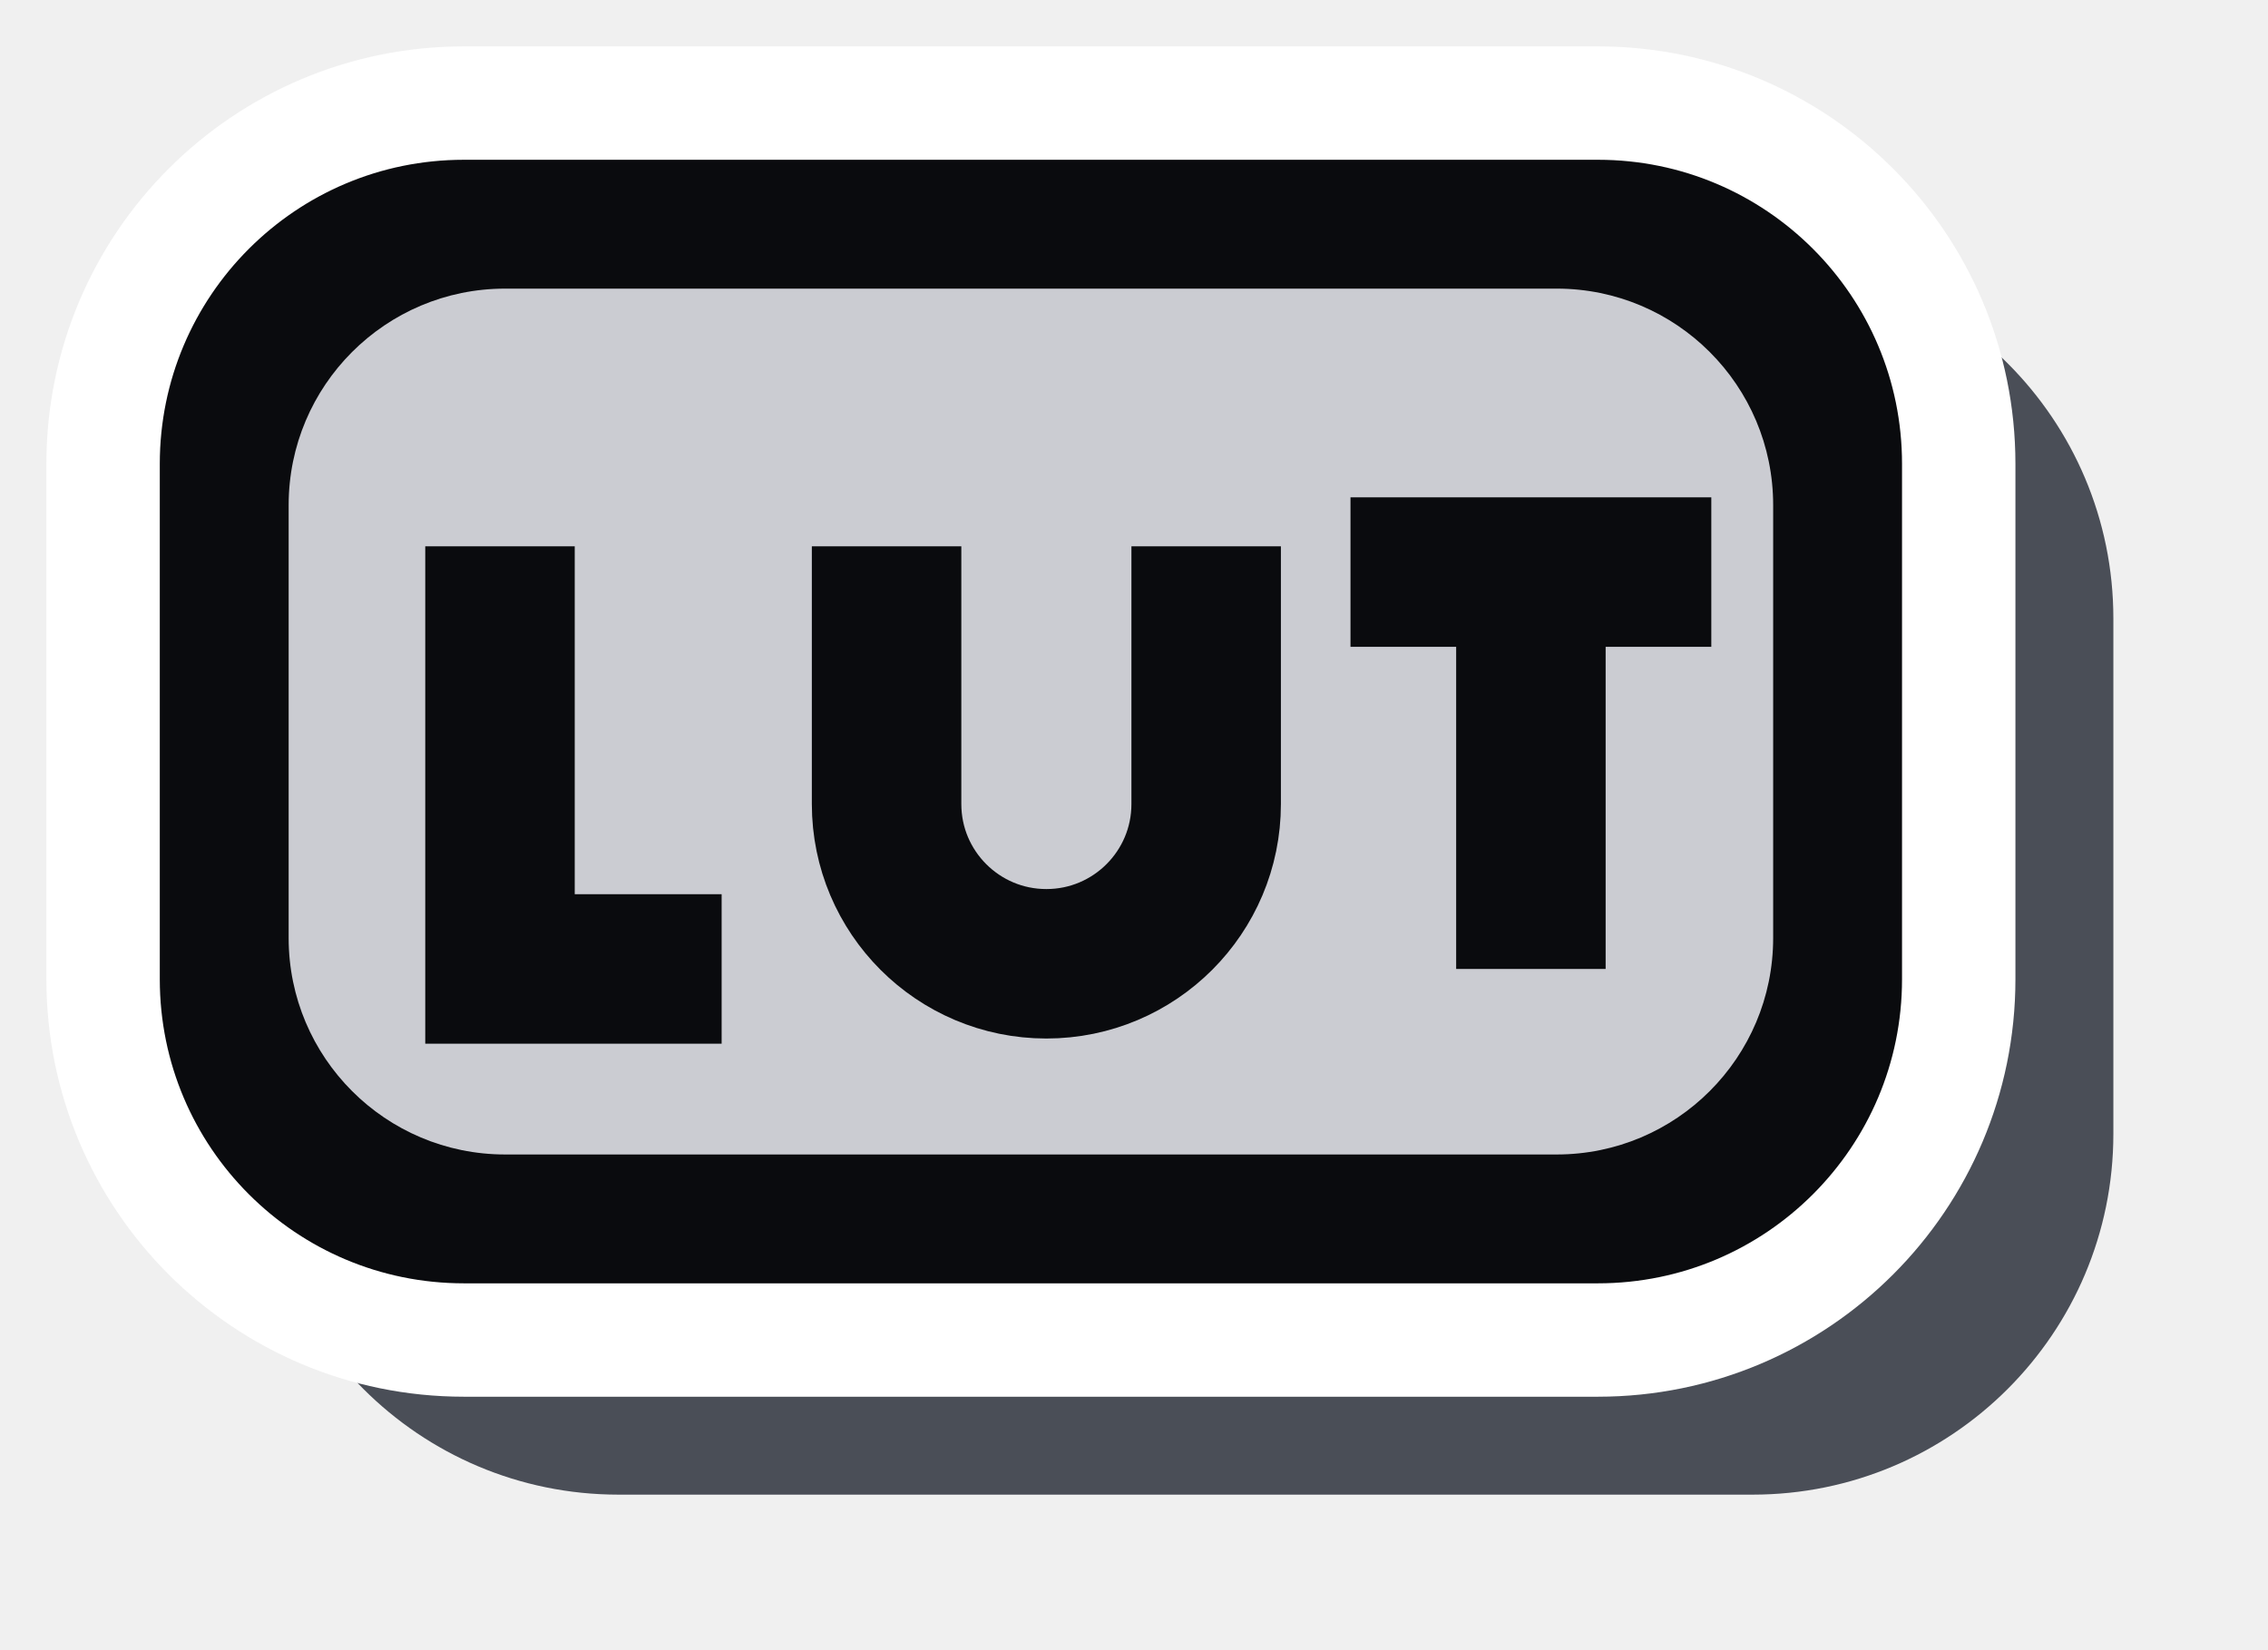
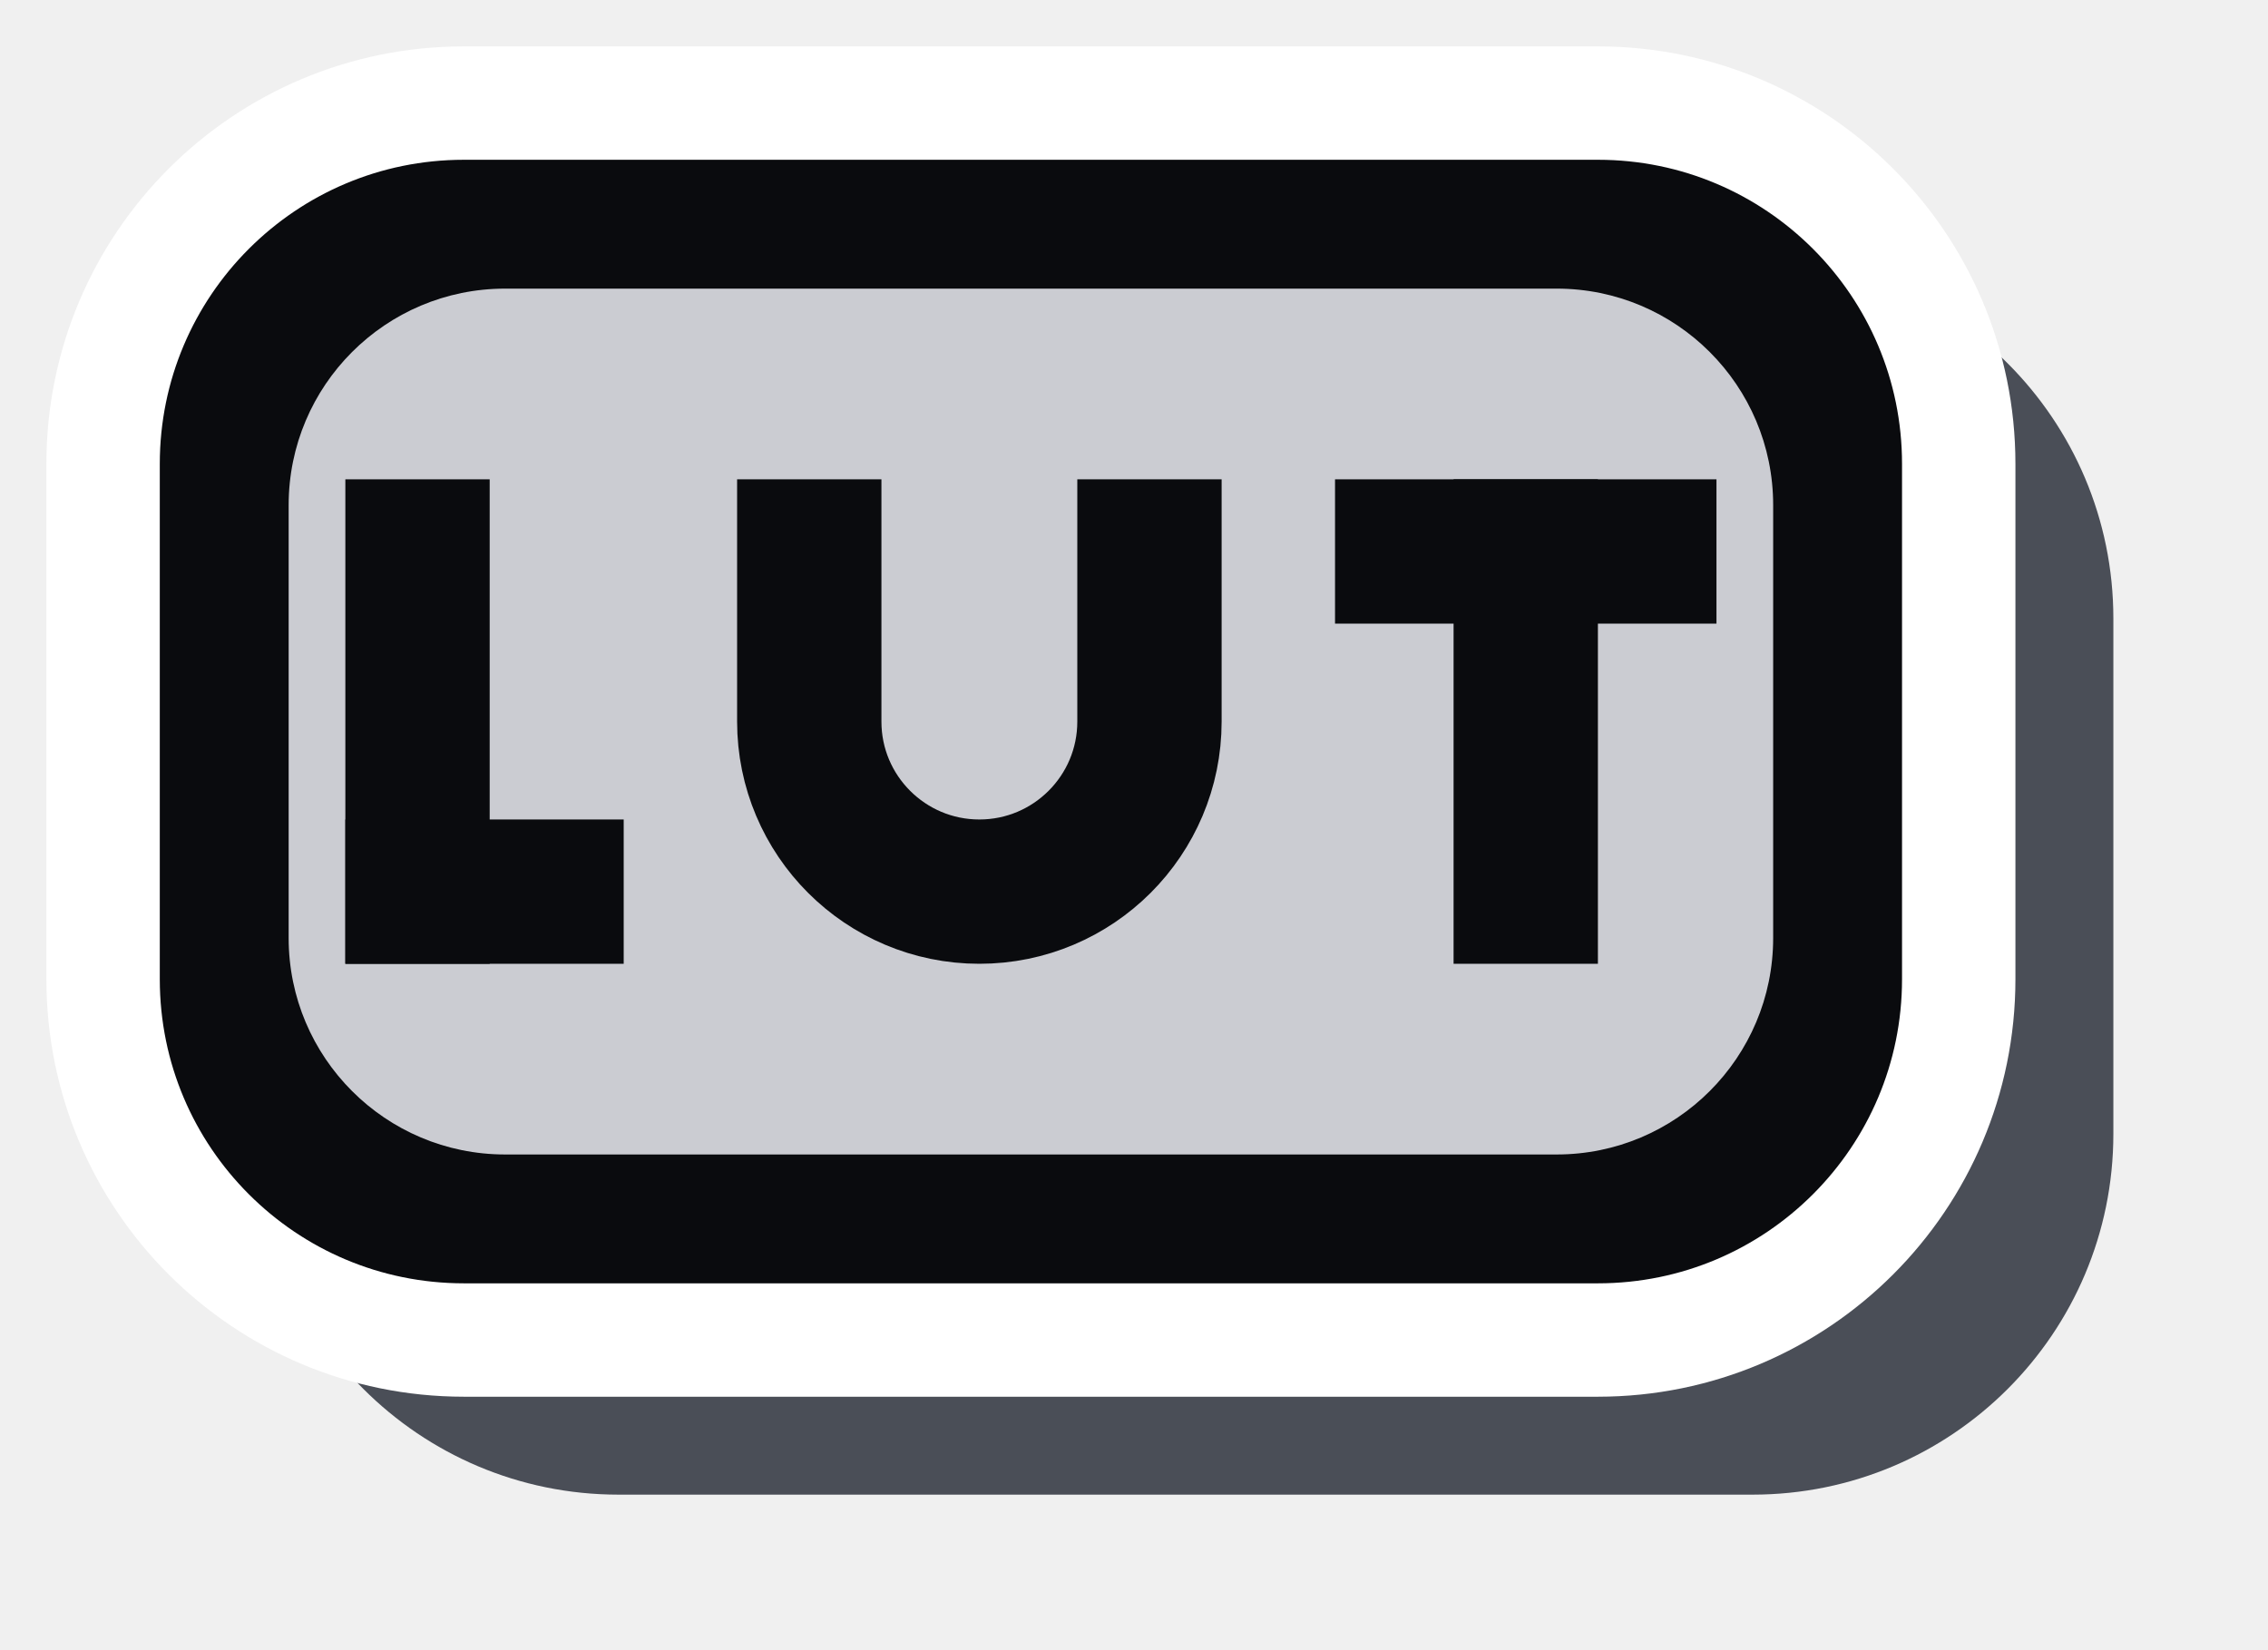
<svg xmlns="http://www.w3.org/2000/svg" viewBox="0 0 44 32">
  <rect x="5" y="5" width="36" height="24" rx="7" fill="#4a4e57" />
  <rect x="2" y="2" width="36" height="24" rx="7" fill="#0a0b0e" stroke="#fff" stroke-width="2.2" />
  <rect x="5.6" y="5.6" width="28.8" height="16.8" rx="4.2" fill="#cbccd2" />
-   <path d="M9.7 10.6v8.2h4.3M17.2 10.6v5a3.1 3.1 0 0 0 6.2 0v-5M26.2 11.1h7M29.7 11.1v7.7" fill="none" stroke="#0a0b0e" stroke-width="2.9" stroke-linejoin="miter" />
+   <g fill="#0a0b0e">
+     <rect x="6.7" y="9.3" width="2.8" height="9.4" />
+     <rect x="6.7" y="15.9" width="5.4" height="2.8" />
+     <rect x="25.9" y="9.3" width="7.4" height="2.8" />
+     <rect x="28.2" y="9.3" width="2.8" height="9.4" />
+   </g>
+   <path d="M15.7 9.3 V14.00 a3.3 3.3 0 0 0 6.6 0 V9.3" fill="none" stroke="#0a0b0e" stroke-width="2.8" />
</svg>
